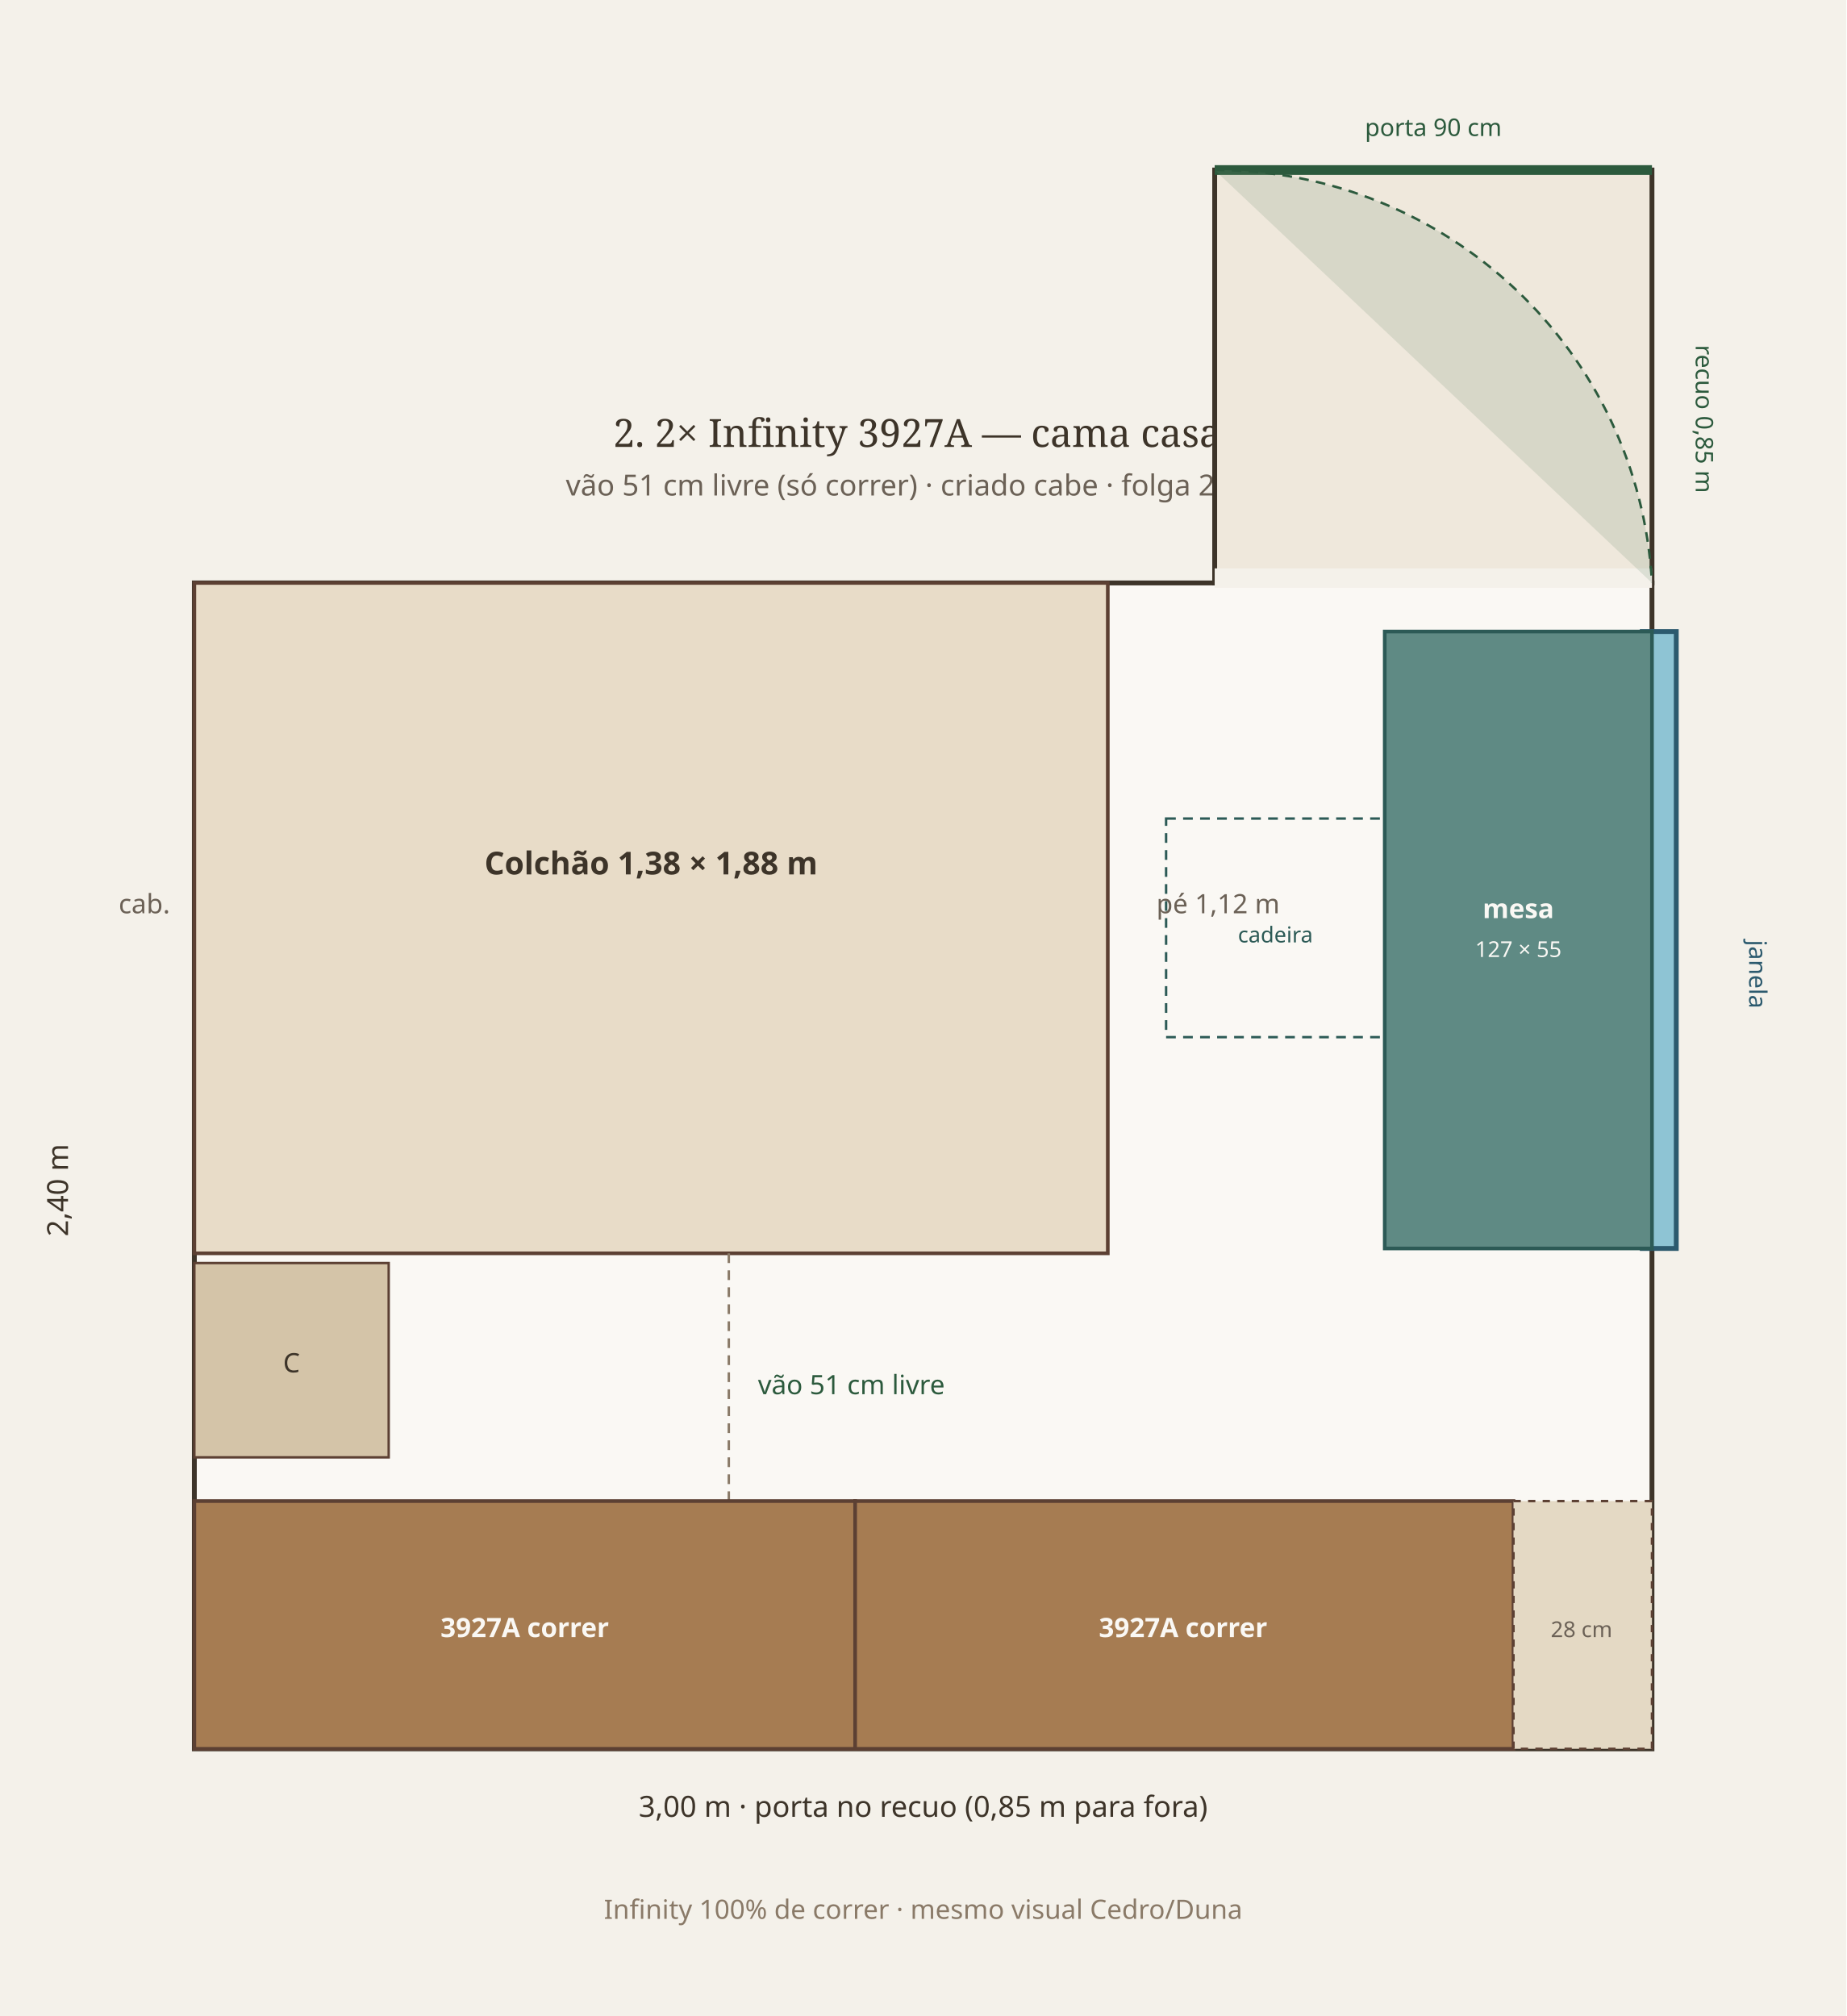
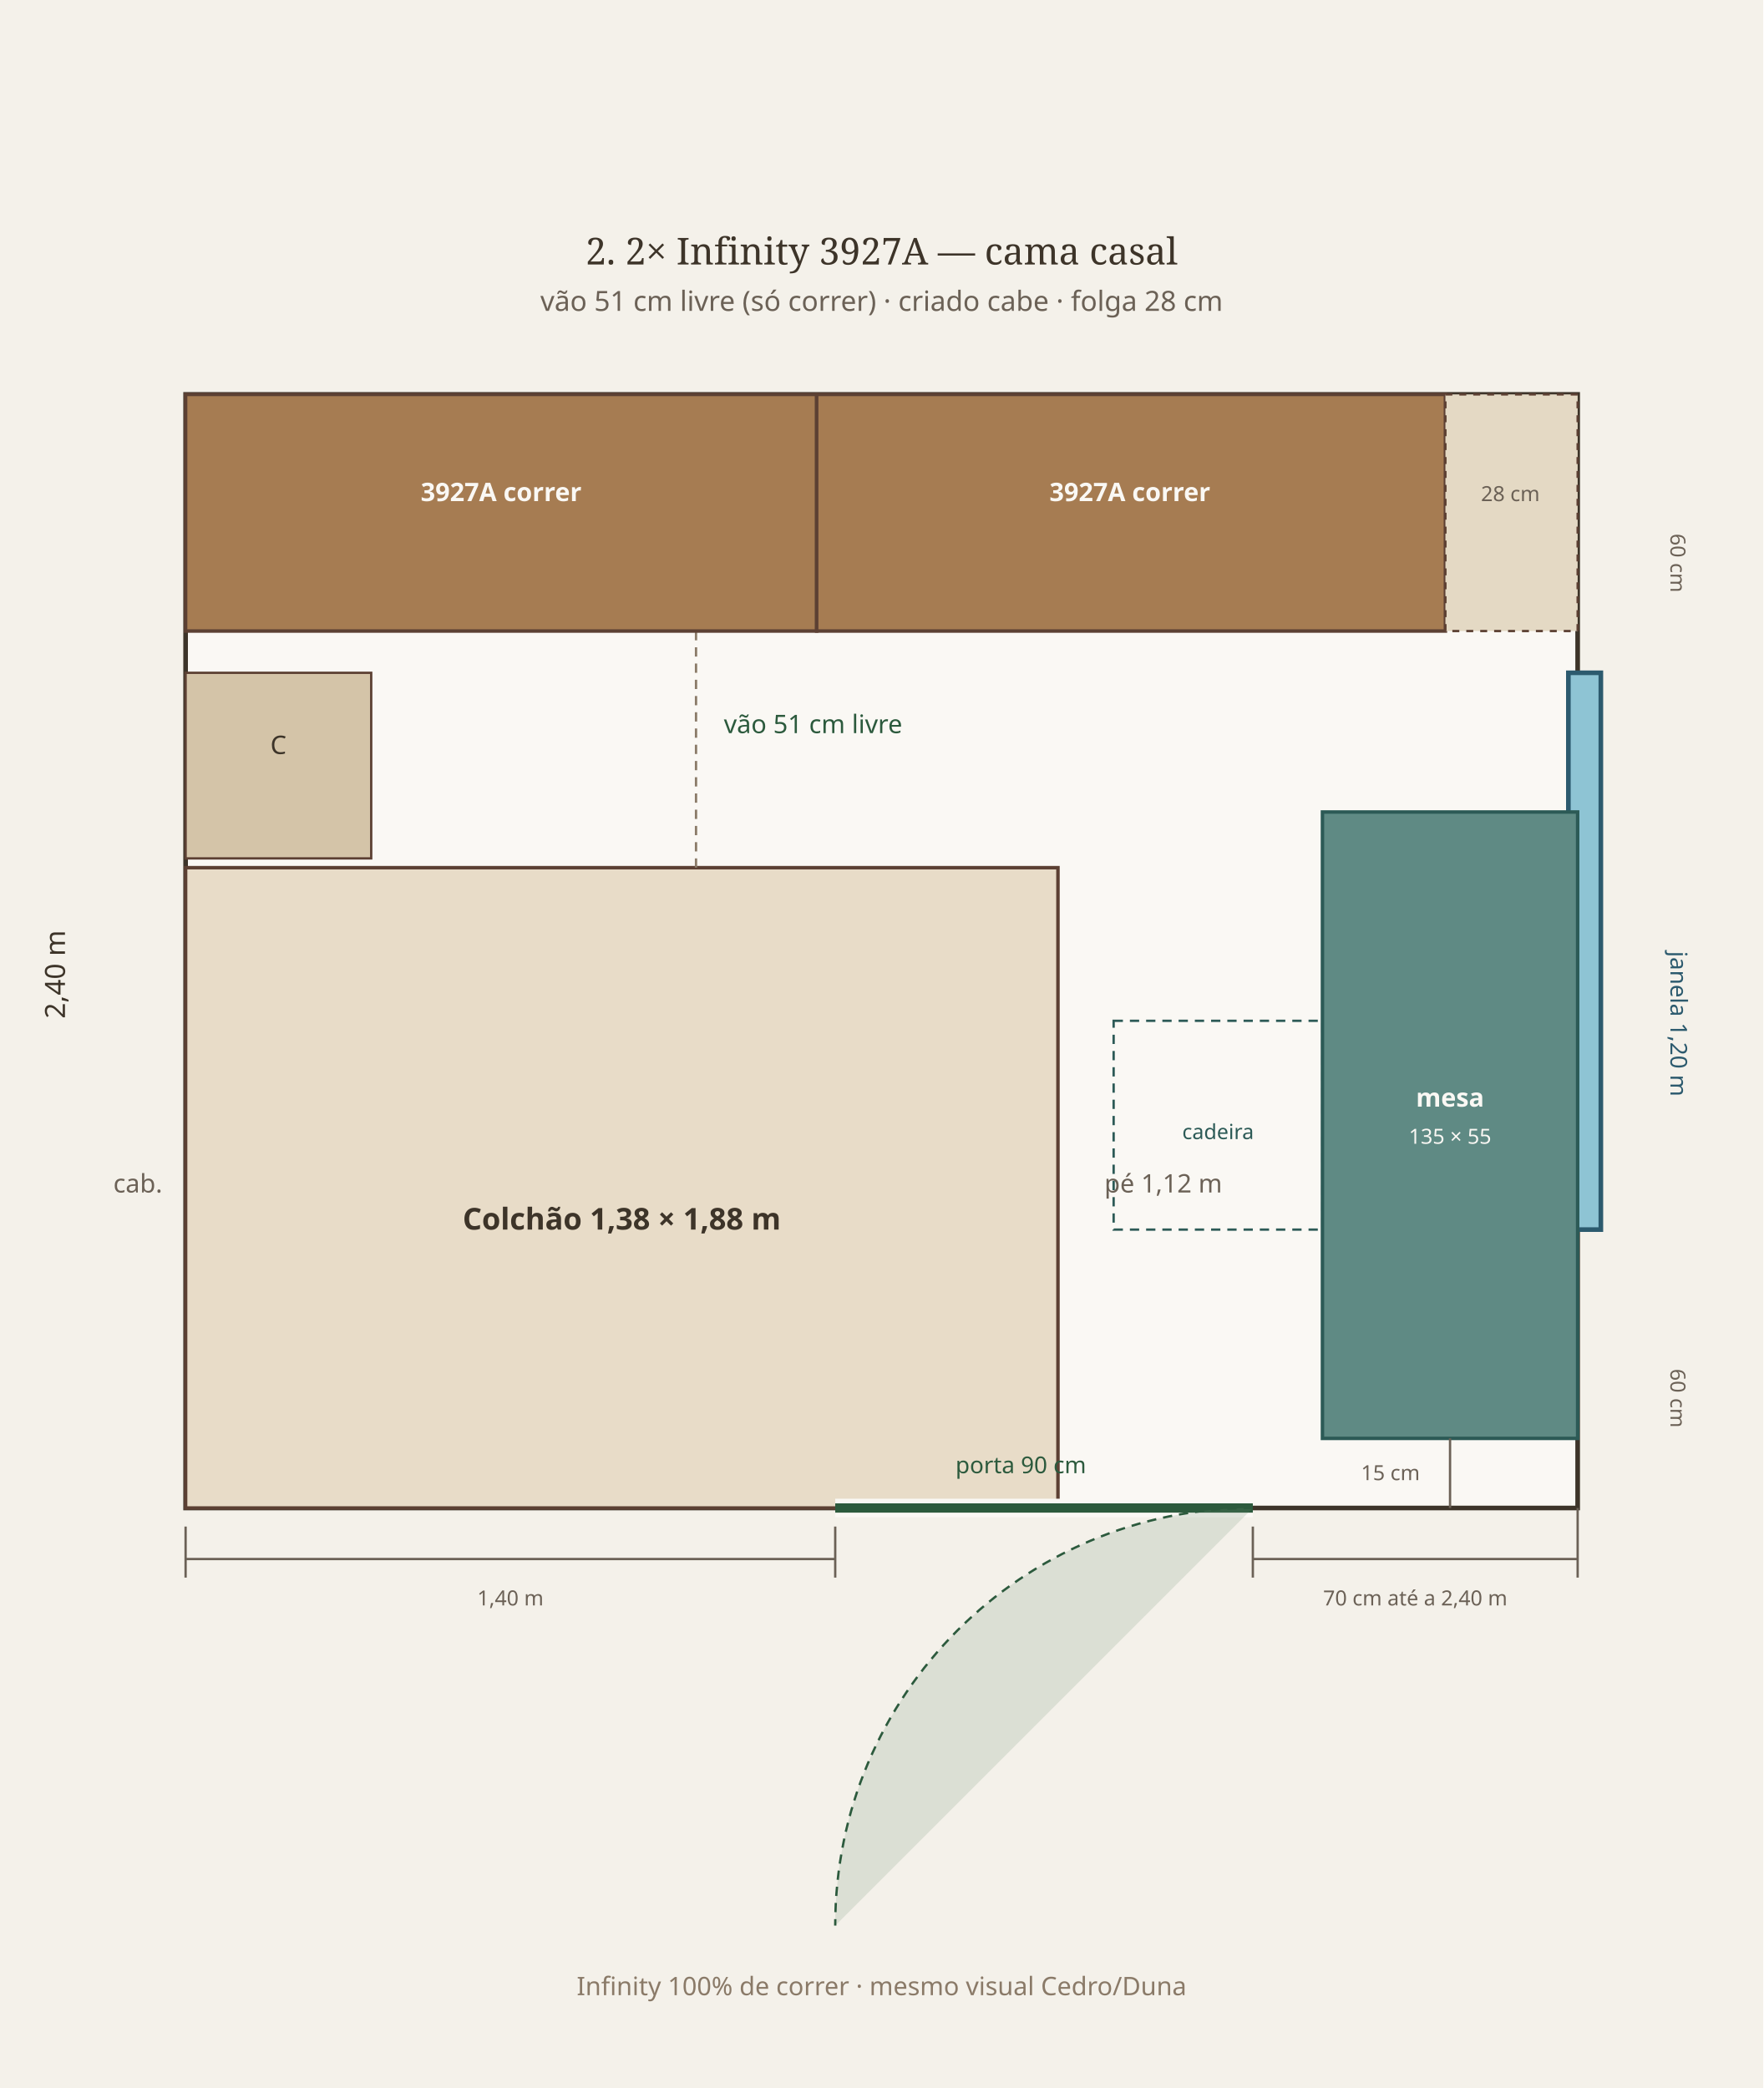
- <svg xmlns="http://www.w3.org/2000/svg" viewBox="0 -150 760 830" role="img">
-   <rect x="0" y="-150" width="760" height="830" fill="#f4f1ea" />
+ <svg xmlns="http://www.w3.org/2000/svg" viewBox="0 -80 760 900" role="img">
+   <rect x="0" y="-80" width="760" height="900" fill="#f4f1ea" />
  <text x="380" y="34" text-anchor="middle" font-family="Georgia, serif" font-size="16" fill="#3d3429">2. 2× Infinity 3927A — cama casal</text>
  <text x="380" y="54" text-anchor="middle" font-family="system-ui, sans-serif" font-size="12" fill="#6b6156">vão 51 cm livre (só correr) · criado cabe · folga 28 cm</text>
  <rect x="80" y="90" width="600" height="480" fill="#faf8f4" stroke="#3d3429" stroke-width="2" />
-   <rect x="80" y="90" width="376" height="276" fill="#e8dcc8" stroke="#5c4033" stroke-width="1.5" />
-   <text x="268" y="210" text-anchor="middle" font-family="system-ui, sans-serif" font-size="13" fill="#3d3429" font-weight="600">Colchão 1,38 × 1,88 m</text>
-   <text x="70" y="226" text-anchor="end" font-family="system-ui, sans-serif" font-size="11" fill="#6b6156">cab.</text>
-   <text x="476" y="226" font-family="system-ui, sans-serif" font-size="11" fill="#6b6156">pé 1,12 m</text>
-   <rect x="80" y="370" width="80" height="80" fill="#d4c4a8" stroke="#5c4033" />
-   <text x="120" y="415" text-anchor="middle" font-family="system-ui, sans-serif" font-size="11" fill="#3d3429">C</text>
-   <line x1="300" y1="366" x2="300" y2="468" stroke="#8a7a68" stroke-dasharray="4 3" />
-   <text x="312" y="424" font-family="system-ui, sans-serif" font-size="11" fill="#2c5a3d">vão 51 cm livre</text>
-   <rect x="80" y="468" width="272" height="102" fill="#a67c52" stroke="#5c4033" stroke-width="1.5" />
-   <rect x="352" y="468" width="271" height="102" fill="#a67c52" stroke="#5c4033" stroke-width="1.5" />
-   <text x="216" y="524" text-anchor="middle" font-family="system-ui, sans-serif" font-size="11" fill="#faf8f4" font-weight="600">3927A correr</text>
-   <text x="487" y="524" text-anchor="middle" font-family="system-ui, sans-serif" font-size="11" fill="#faf8f4" font-weight="600">3927A correr</text>
-   <rect x="623" y="468" width="57" height="102" fill="#e4d9c4" stroke="#5c4033" stroke-dasharray="3 3" />
-   <text x="651" y="524" text-anchor="middle" font-family="system-ui, sans-serif" font-size="9" fill="#6b6156">28 cm</text>
-   <rect x="500" y="-80" width="180" height="170" fill="#efe8dc" stroke="#3d3429" stroke-width="2" />
-   <rect x="500" y="84" width="180" height="8" fill="#f4f1ea" />
-   <line x1="500" y1="-80" x2="680" y2="-80" stroke="#2c5a3d" stroke-width="4" />
-   <path d="M500 -80 A180 180 0 0 1 680 90" fill="#6b8f71" fill-opacity="0.18" stroke="#2c5a3d" stroke-dasharray="4 3" />
-   <text x="590" y="-94" text-anchor="middle" font-family="system-ui, sans-serif" font-size="10" fill="#2c5a3d">porta 90 cm</text>
-   <text x="698" y="-8" font-family="system-ui, sans-serif" font-size="10" fill="#2c5a3d" transform="rotate(90 698 -8)">recuo 0,85 m</text>
-   <rect x="676" y="110" width="14" height="254" fill="#8ec4d4" stroke="#2c5a6e" stroke-width="2" />
-   <text x="720" y="237" font-family="system-ui, sans-serif" font-size="10" fill="#2c5a6e" transform="rotate(90 720 237)">janela</text>
-   <rect x="570" y="110" width="110" height="254" fill="#5f8a84" stroke="#2c5a56" stroke-width="1.5" />
-   <text x="625" y="228" text-anchor="middle" font-family="system-ui, sans-serif" font-size="11" fill="#faf8f4" font-weight="600">mesa</text>
-   <text x="625" y="244" text-anchor="middle" font-family="system-ui, sans-serif" font-size="9" fill="#faf8f4">127 × 55</text>
-   <rect x="480" y="187" width="90" height="90" fill="none" stroke="#2c5a56" stroke-dasharray="4 3" />
-   <text x="525" y="238" text-anchor="middle" font-family="system-ui, sans-serif" font-size="9" fill="#2c5a56">cadeira</text>
-   <text x="380" y="598" text-anchor="middle" font-family="system-ui, sans-serif" font-size="12" fill="#3d3429">3,00 m · porta no recuo (0,85 m para fora)</text>
+   <rect x="80" y="294" width="376" height="276" fill="#e8dcc8" stroke="#5c4033" stroke-width="1.5" />
+   <text x="268" y="450" text-anchor="middle" font-family="system-ui, sans-serif" font-size="13" fill="#3d3429" font-weight="600">Colchão 1,38 × 1,88 m</text>
+   <text x="70" y="434" text-anchor="end" font-family="system-ui, sans-serif" font-size="11" fill="#6b6156">cab.</text>
+   <text x="476" y="434" font-family="system-ui, sans-serif" font-size="11" fill="#6b6156">pé 1,12 m</text>
+   <rect x="80" y="210" width="80" height="80" fill="#d4c4a8" stroke="#5c4033" />
+   <text x="120" y="245" text-anchor="middle" font-family="system-ui, sans-serif" font-size="11" fill="#3d3429">C</text>
+   <line x1="300" y1="294" x2="300" y2="192" stroke="#8a7a68" stroke-dasharray="4 3" />
+   <text x="312" y="236" font-family="system-ui, sans-serif" font-size="11" fill="#2c5a3d">vão 51 cm livre</text>
+   <rect x="80" y="90" width="272" height="102" fill="#a67c52" stroke="#5c4033" stroke-width="1.5" />
+   <rect x="352" y="90" width="271" height="102" fill="#a67c52" stroke="#5c4033" stroke-width="1.5" />
+   <text x="216" y="136" text-anchor="middle" font-family="system-ui, sans-serif" font-size="11" fill="#faf8f4" font-weight="600">3927A correr</text>
+   <text x="487" y="136" text-anchor="middle" font-family="system-ui, sans-serif" font-size="11" fill="#faf8f4" font-weight="600">3927A correr</text>
+   <rect x="623" y="90" width="57" height="102" fill="#e4d9c4" stroke="#5c4033" stroke-dasharray="3 3" />
+   <text x="651" y="136" text-anchor="middle" font-family="system-ui, sans-serif" font-size="9" fill="#6b6156">28 cm</text>
+   <rect x="360" y="566" width="180" height="8" fill="#faf8f4" />
+   <line x1="360" y1="570" x2="540" y2="570" stroke="#2c5a3d" stroke-width="4" />
+   <path d="M540 570 A180 180 0 0 0 360 750" fill="#6b8f71" fill-opacity="0.18" stroke="#2c5a3d" stroke-dasharray="4 3" />
+   <text x="440" y="555" text-anchor="middle" font-family="system-ui, sans-serif" font-size="10" fill="#2c5a3d">porta 90 cm</text>
+   <line x1="80" y1="578" x2="80" y2="600" stroke="#6b6156" />
+   <line x1="360" y1="578" x2="360" y2="600" stroke="#6b6156" />
+   <line x1="80" y1="592" x2="360" y2="592" stroke="#6b6156" />
+   <text x="220" y="612" text-anchor="middle" font-family="system-ui, sans-serif" font-size="9" fill="#6b6156">1,40 m</text>
+   <line x1="540" y1="578" x2="540" y2="600" stroke="#6b6156" />
+   <line x1="680" y1="570" x2="680" y2="600" stroke="#6b6156" />
+   <line x1="540" y1="592" x2="680" y2="592" stroke="#6b6156" />
+   <text x="610" y="612" text-anchor="middle" font-family="system-ui, sans-serif" font-size="9" fill="#6b6156">70 cm até a 2,40 m</text>
+   <rect x="676" y="210" width="14" height="240" fill="#8ec4d4" stroke="#2c5a6e" stroke-width="2" />
+   <text x="720" y="150" font-family="system-ui, sans-serif" font-size="9" fill="#6b6156" transform="rotate(90 720 150)">60 cm</text>
+   <text x="720" y="330" font-family="system-ui, sans-serif" font-size="10" fill="#2c5a6e" transform="rotate(90 720 330)">janela 1,20 m</text>
+   <text x="720" y="510" font-family="system-ui, sans-serif" font-size="9" fill="#6b6156" transform="rotate(90 720 510)">60 cm</text>
+   <rect x="570" y="270" width="110" height="270" fill="#5f8a84" stroke="#2c5a56" stroke-width="1.5" />
+   <text x="625" y="397" text-anchor="middle" font-family="system-ui, sans-serif" font-size="11" fill="#faf8f4" font-weight="600">mesa</text>
+   <text x="625" y="413" text-anchor="middle" font-family="system-ui, sans-serif" font-size="9" fill="#faf8f4">135 × 55</text>
+   <rect x="480" y="360" width="90" height="90" fill="none" stroke="#2c5a56" stroke-dasharray="4 3" />
+   <text x="525" y="411" text-anchor="middle" font-family="system-ui, sans-serif" font-size="9" fill="#2c5a56">cadeira</text>
+   <line x1="625" y1="540" x2="625" y2="570" stroke="#6b6156" />
+   <text x="612" y="558" text-anchor="end" font-family="system-ui, sans-serif" font-size="9" fill="#6b6156">15 cm</text>
  <text x="28" y="340" text-anchor="middle" font-family="system-ui, sans-serif" font-size="12" fill="#3d3429" transform="rotate(-90 28 340)">2,40 m</text>
-   <text x="380" y="640" text-anchor="middle" font-family="system-ui, sans-serif" font-size="11" fill="#8a7a68">Infinity 100% de correr · mesmo visual Cedro/Duna</text>
+   <text x="380" y="780" text-anchor="middle" font-family="system-ui, sans-serif" font-size="11" fill="#8a7a68">Infinity 100% de correr · mesmo visual Cedro/Duna</text>
</svg>
